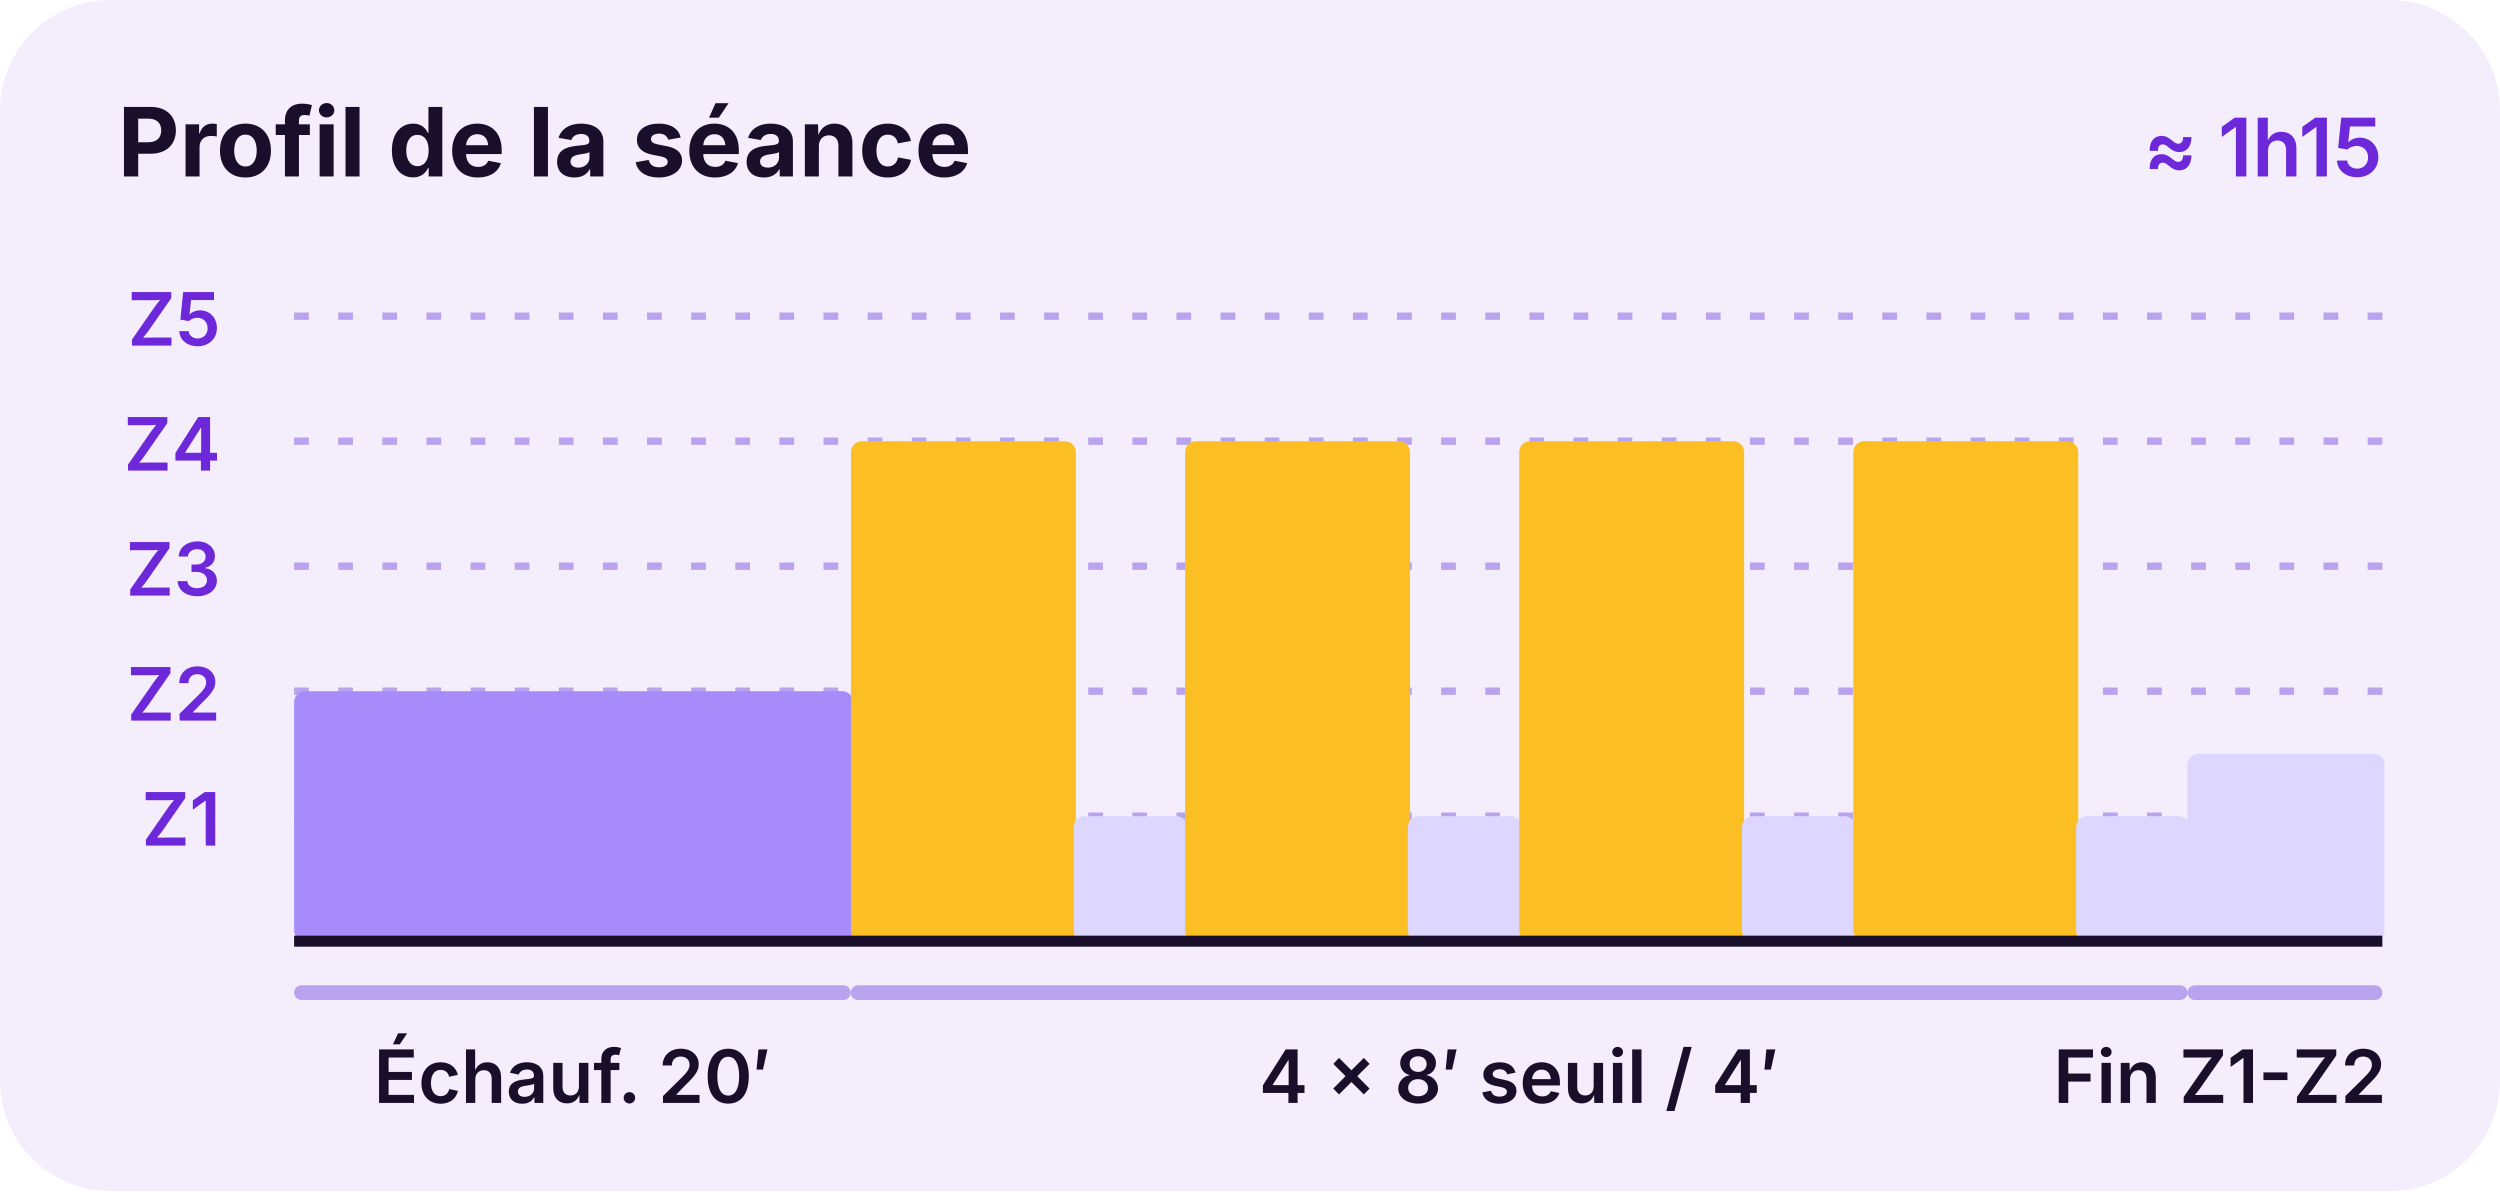
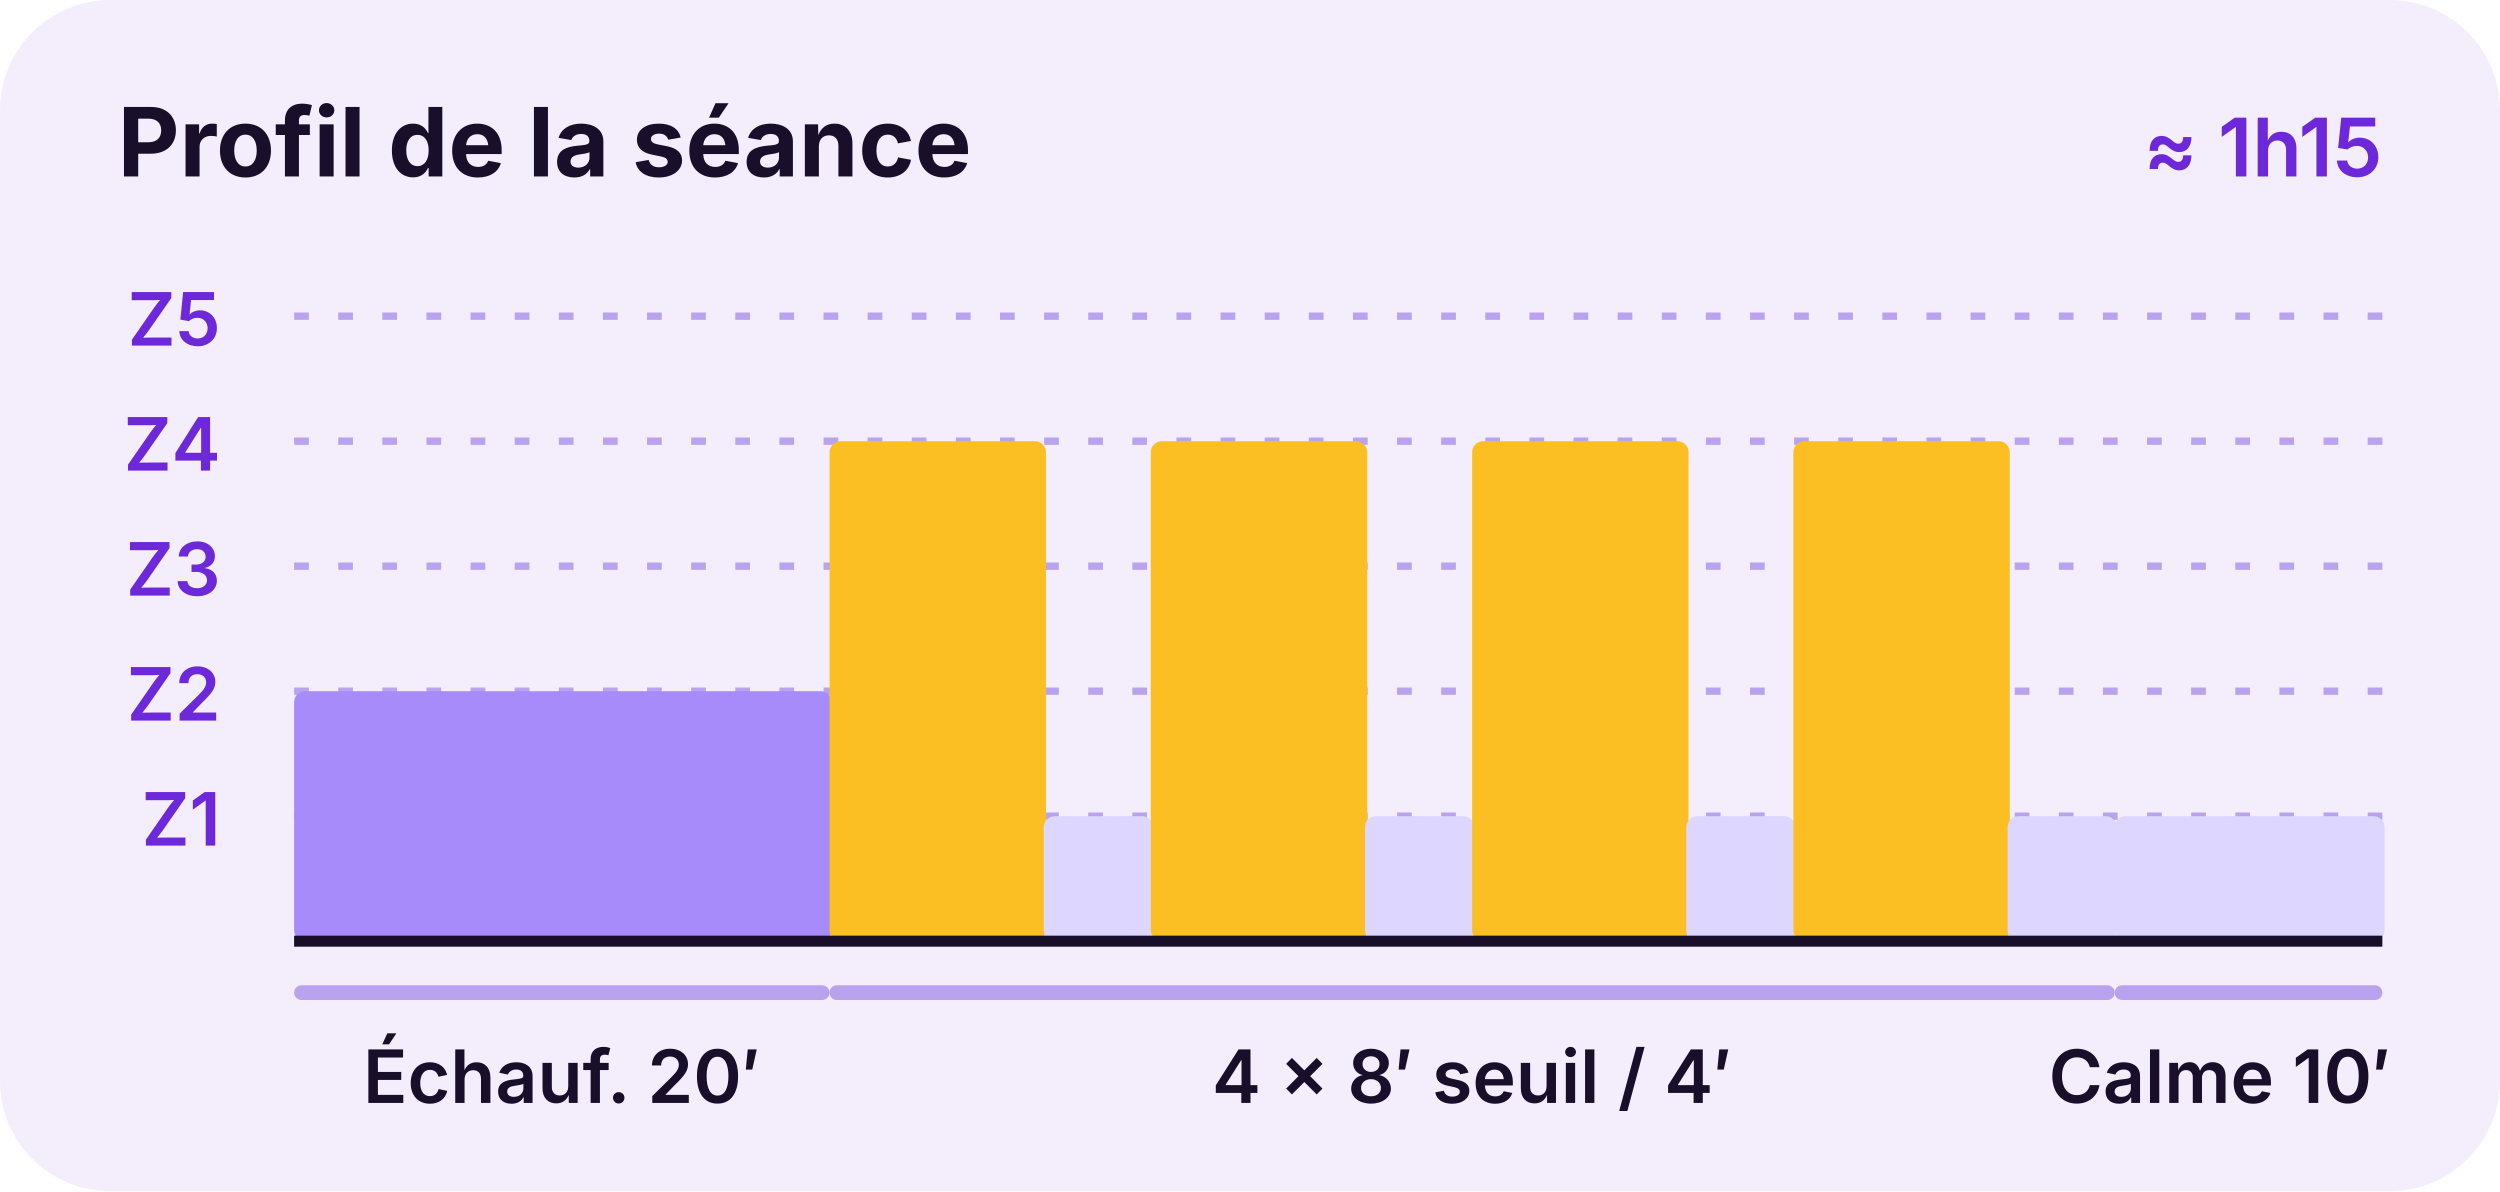
<svg xmlns="http://www.w3.org/2000/svg" viewBox="0 0 340 162" width="340" height="162">
  <rect width="340" height="162" rx="15" fill="#F4EEFC" />
  <text x="16" y="24" font-family="Inter, sans-serif" font-weight="700" font-size="13" fill="#1A0F2B" text-anchor="start">Profil de la séance</text>
  <text x="324" y="24" font-family="Inter, sans-serif" font-weight="600" font-size="11" fill="#6D28D9" text-anchor="end">≈ 1h15</text>
  <line x1="40" y1="111" x2="324" y2="111" stroke="#B9A2EE" stroke-width="1" stroke-dasharray="2 4" />
  <text x="30" y="115" font-family="Inter, sans-serif" font-weight="600" font-size="10" fill="#6D28D9" text-anchor="end">Z1</text>
  <line x1="40" y1="94" x2="324" y2="94" stroke="#B9A2EE" stroke-width="1" stroke-dasharray="2 4" />
  <text x="30" y="98" font-family="Inter, sans-serif" font-weight="600" font-size="10" fill="#6D28D9" text-anchor="end">Z2</text>
  <line x1="40" y1="77" x2="324" y2="77" stroke="#B9A2EE" stroke-width="1" stroke-dasharray="2 4" />
  <text x="30" y="81" font-family="Inter, sans-serif" font-weight="600" font-size="10" fill="#6D28D9" text-anchor="end">Z3</text>
  <line x1="40" y1="60" x2="324" y2="60" stroke="#B9A2EE" stroke-width="1" stroke-dasharray="2 4" />
  <text x="30" y="64" font-family="Inter, sans-serif" font-weight="600" font-size="10" fill="#6D28D9" text-anchor="end">Z4</text>
  <line x1="40" y1="43" x2="324" y2="43" stroke="#B9A2EE" stroke-width="1" stroke-dasharray="2 4" />
  <text x="30" y="47" font-family="Inter, sans-serif" font-weight="600" font-size="10" fill="#6D28D9" text-anchor="end">Z5</text>
-   <rect x="40.00" y="94.0" width="76.03" height="34.0" rx="1.5" fill="#A78BFA" />
-   <line x1="41.0" y1="135" x2="114.7" y2="135" stroke="#B9A2EE" stroke-width="2" stroke-linecap="round" />
-   <text x="77.867" y="150" font-family="Inter, sans-serif" font-weight="600" font-size="10" fill="#1A0F2B" text-anchor="middle">Échauf. 20′</text>
-   <rect x="115.73" y="60.0" width="30.59" height="68.0" rx="1.5" fill="#FBBF24" />
-   <rect x="146.03" y="111.0" width="15.45" height="17.0" rx="1.5" fill="#DDD6FE" />
-   <rect x="161.17" y="60.0" width="30.59" height="68.0" rx="1.5" fill="#FBBF24" />
-   <rect x="191.47" y="111.0" width="15.45" height="17.0" rx="1.5" fill="#DDD6FE" />
-   <rect x="206.61" y="60.0" width="30.59" height="68.0" rx="1.5" fill="#FBBF24" />
-   <rect x="236.91" y="111.0" width="15.45" height="17.0" rx="1.5" fill="#DDD6FE" />
-   <rect x="252.05" y="60.0" width="30.59" height="68.0" rx="1.5" fill="#FBBF24" />
-   <rect x="282.35" y="111.0" width="15.45" height="17.0" rx="1.5" fill="#DDD6FE" />
-   <line x1="116.7" y1="135" x2="296.5" y2="135" stroke="#B9A2EE" stroke-width="2" stroke-linecap="round" />
-   <text x="206.613" y="150" font-family="Inter, sans-serif" font-weight="600" font-size="10" fill="#1A0F2B" text-anchor="middle">4 × 8′ seuil / 4′</text>
-   <rect x="297.49" y="102.5" width="26.81" height="25.5" rx="1.5" fill="#DDD6FE" />
-   <line x1="298.5" y1="135" x2="323.0" y2="135" stroke="#B9A2EE" stroke-width="2" stroke-linecap="round" />
-   <text x="301.9" y="150" font-family="Inter, sans-serif" font-weight="600" font-size="10" fill="#1A0F2B" text-anchor="middle">Fin Z1-Z2</text>
+   <rect x="40.00" y="94.0" width="73.12" height="34.0" rx="1.5" fill="#A78BFA" />
+   <line x1="41.0" y1="135" x2="111.8" y2="135" stroke="#B9A2EE" stroke-width="2" stroke-linecap="round" />
+   <text x="76.41" y="150" font-family="Inter, sans-serif" font-weight="600" font-size="10" fill="#1A0F2B" text-anchor="middle">Échauf. 20′</text>
+   <rect x="112.82" y="60.0" width="29.43" height="68.0" rx="1.5" fill="#FBBF24" />
+   <rect x="141.95" y="111.0" width="14.86" height="17.0" rx="1.5" fill="#DDD6FE" />
+   <rect x="156.51" y="60.0" width="29.43" height="68.0" rx="1.5" fill="#FBBF24" />
+   <rect x="185.64" y="111.0" width="14.86" height="17.0" rx="1.5" fill="#DDD6FE" />
+   <rect x="200.21" y="60.0" width="29.43" height="68.0" rx="1.5" fill="#FBBF24" />
+   <rect x="229.33" y="111.0" width="14.86" height="17.0" rx="1.5" fill="#DDD6FE" />
+   <rect x="243.90" y="60.0" width="29.43" height="68.0" rx="1.5" fill="#FBBF24" />
+   <rect x="273.03" y="111.0" width="14.86" height="17.0" rx="1.5" fill="#DDD6FE" />
+   <line x1="113.8" y1="135" x2="286.6" y2="135" stroke="#B9A2EE" stroke-width="2" stroke-linecap="round" />
+   <text x="200.205" y="150" font-family="Inter, sans-serif" font-weight="600" font-size="10" fill="#1A0F2B" text-anchor="middle">4 × 8′ seuil / 4′</text>
+   <rect x="287.59" y="111.0" width="36.71" height="17.0" rx="1.5" fill="#DDD6FE" />
+   <line x1="288.6" y1="135" x2="323.0" y2="135" stroke="#B9A2EE" stroke-width="2" stroke-linecap="round" />
+   <text x="301.9" y="150" font-family="Inter, sans-serif" font-weight="600" font-size="10" fill="#1A0F2B" text-anchor="middle">Calme 10′</text>
  <line x1="40" y1="128" x2="324" y2="128" stroke="#1A0F2B" stroke-width="1.5" />
</svg>
